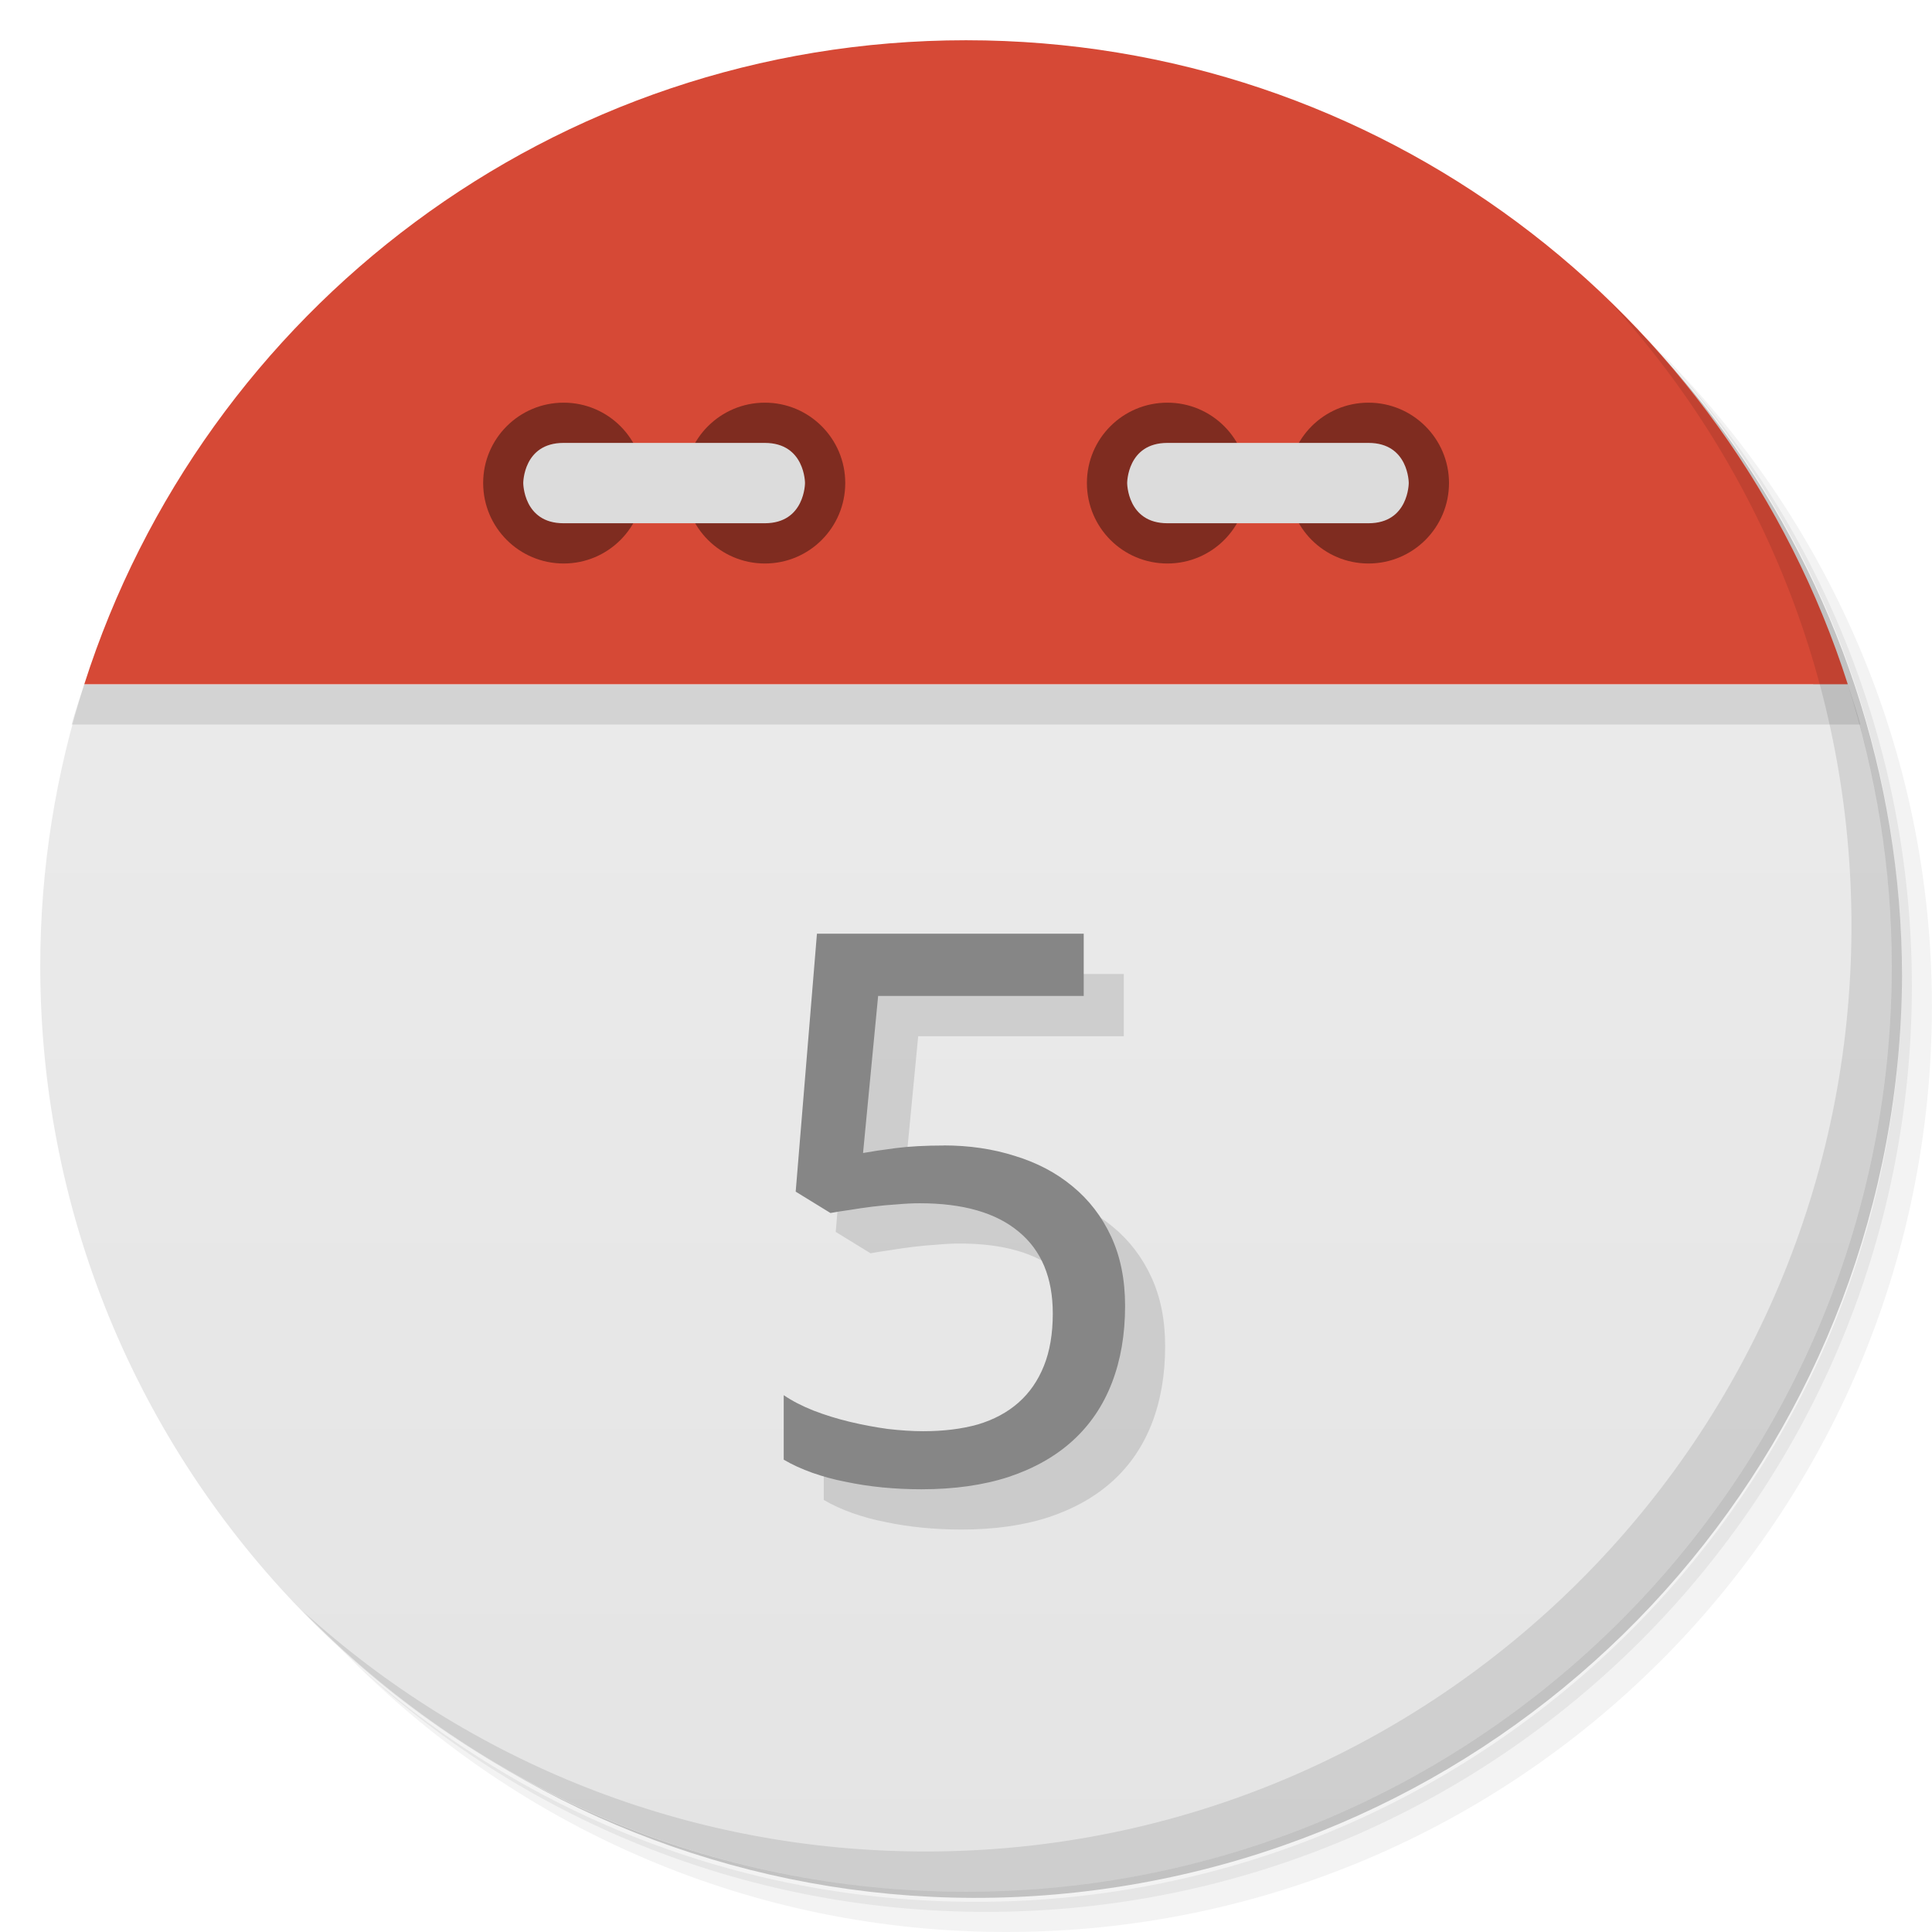
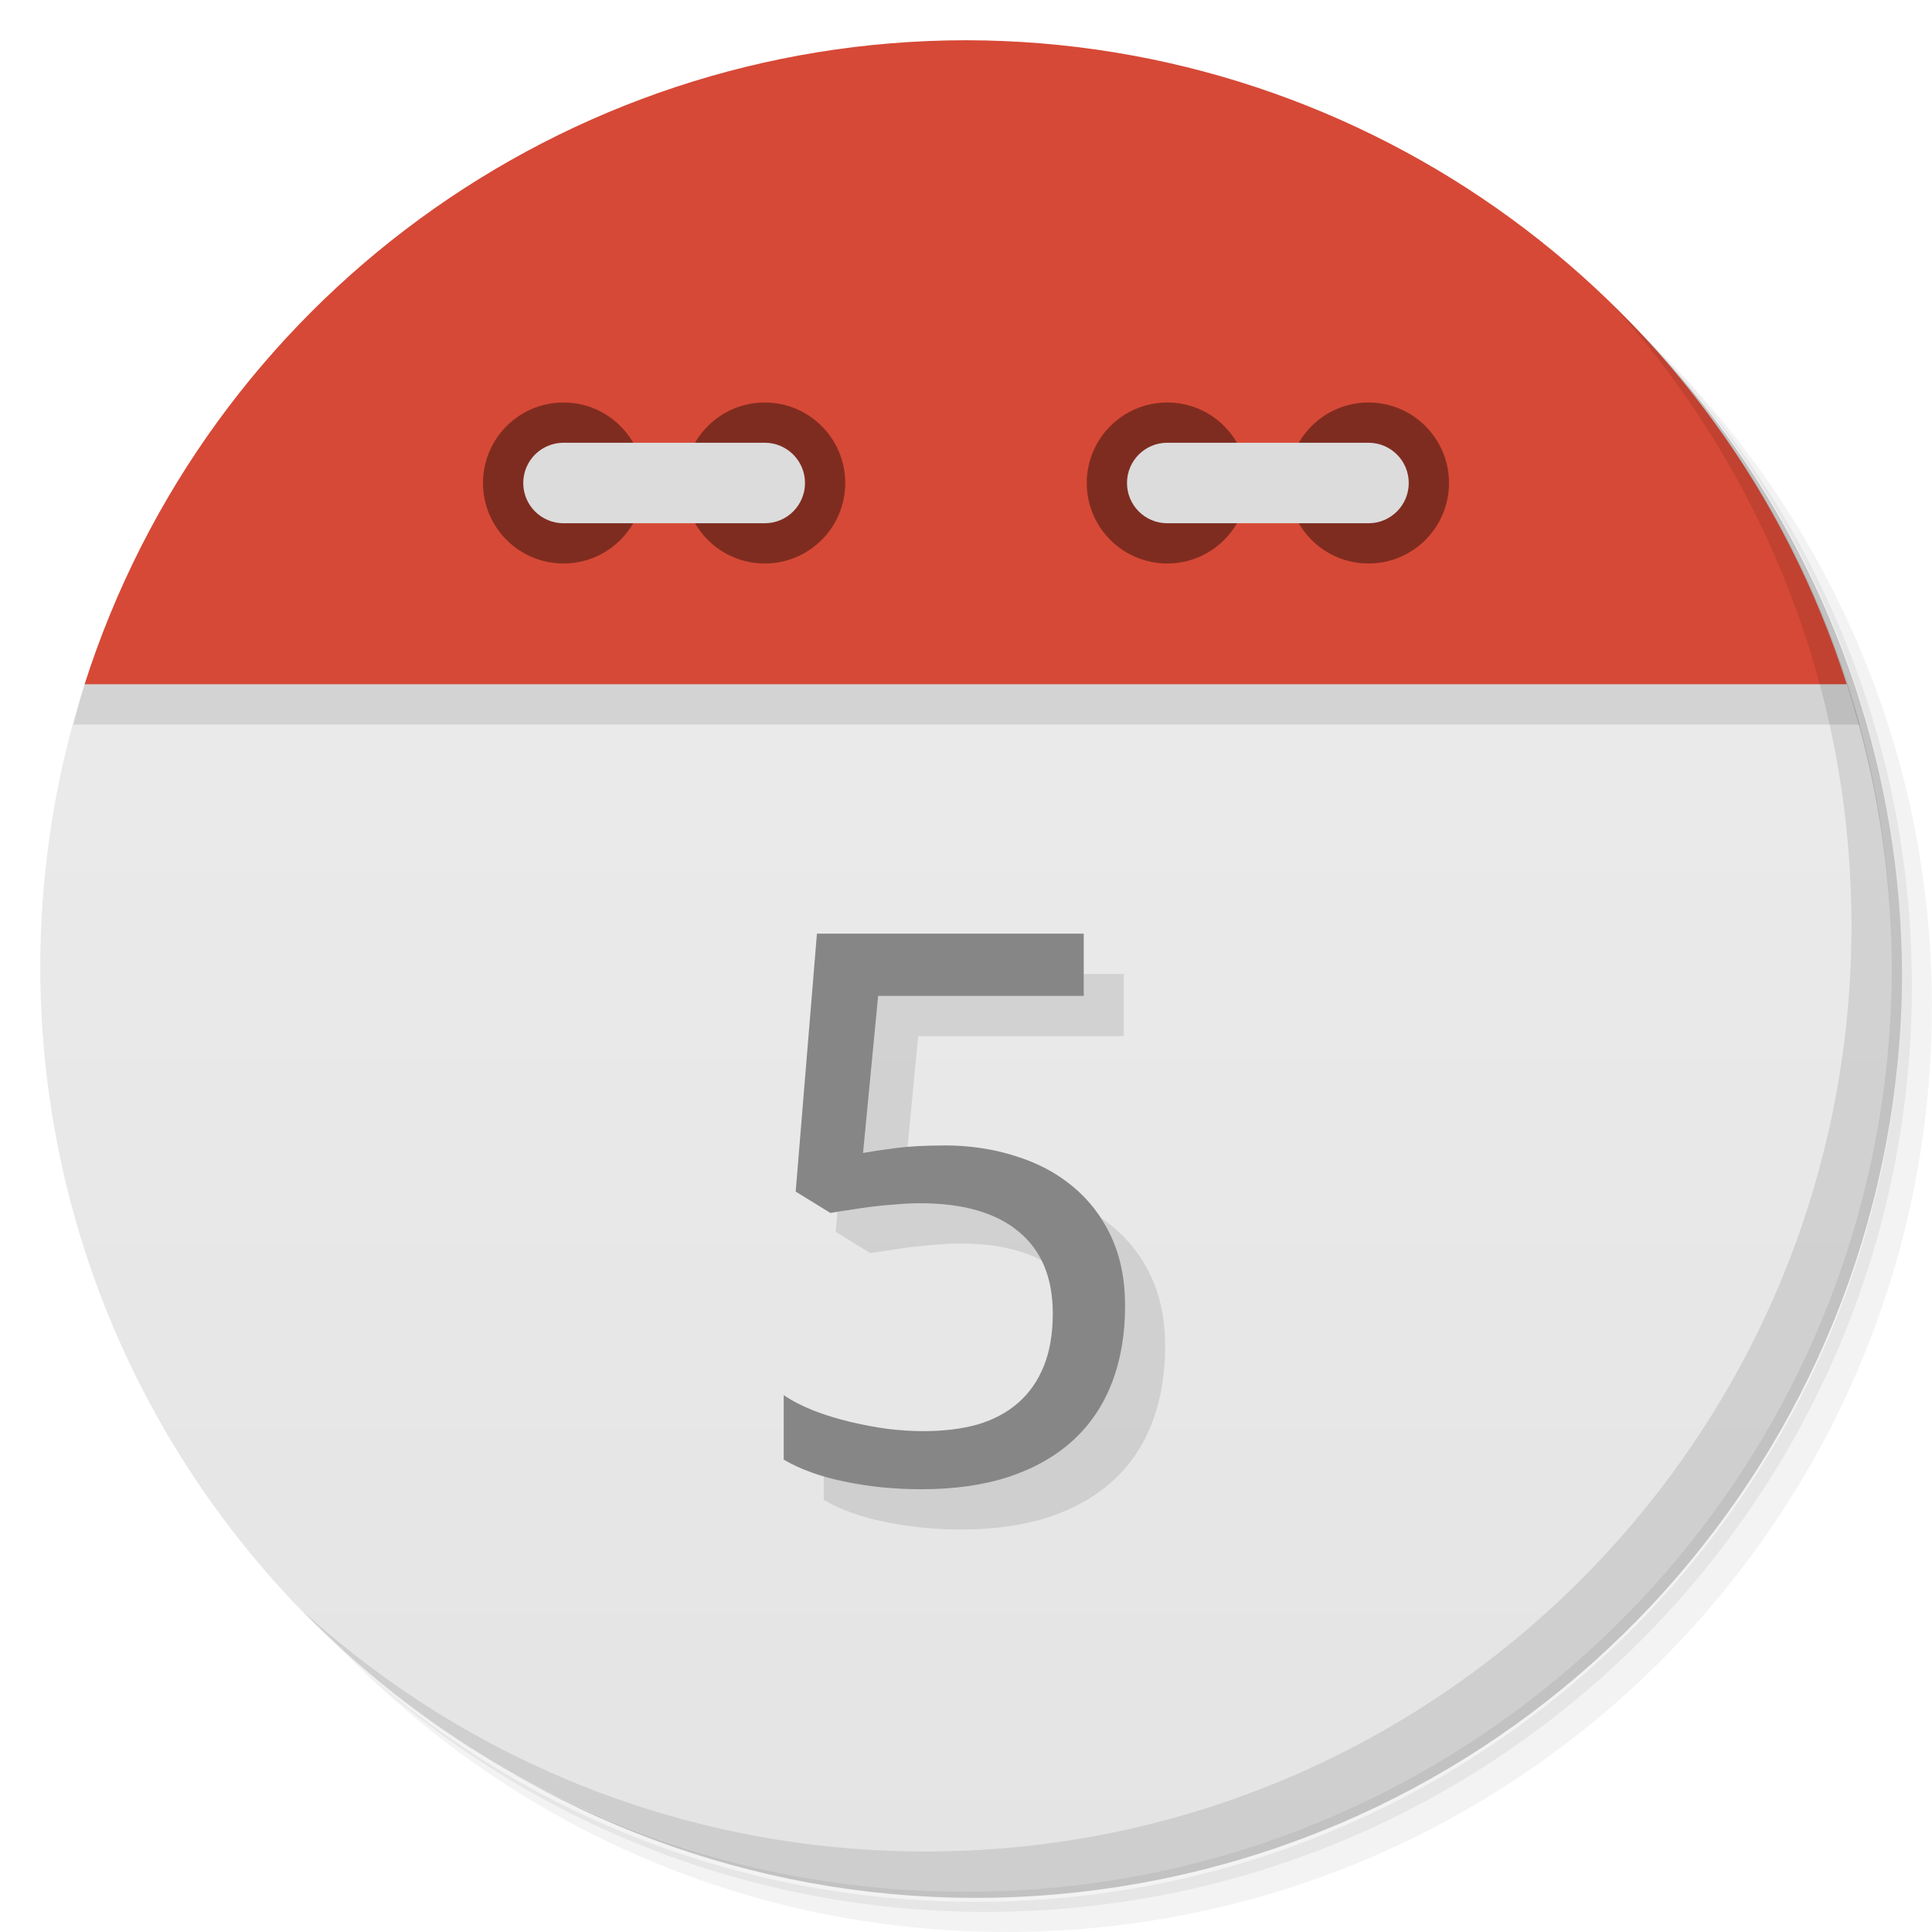
- <svg xmlns="http://www.w3.org/2000/svg" viewBox="0 0 48 48">
+ <svg xmlns="http://www.w3.org/2000/svg" version="1.1" viewBox="0 0 48 48">
  <defs>
-     <linearGradient id="linearGradient3189" gradientUnits="userSpaceOnUse" gradientTransform="matrix(0,-1,1,0,-1.5e-6,48)" x1="1" x2="47">
-       <stop style="stop-color:#e4e4e4;stop-opacity:1" />
-       <stop offset="1" style="stop-color:#eee;stop-opacity:1" />
+     <linearGradient id="linearGradient859" x2="0" y1="47" y2="1" gradientUnits="userSpaceOnUse">
+       <stop style="stop-color:#e4e4e4" offset="0" />
+       <stop style="stop-color:#eee" offset="1" />
    </linearGradient>
  </defs>
-   <g>
-     <path d="m 36.31 5 c 5.859 4.062 9.688 10.831 9.688 18.5 c 0 12.426 -10.07 22.5 -22.5 22.5 c -7.669 0 -14.438 -3.828 -18.5 -9.688 c 1.037 1.822 2.306 3.499 3.781 4.969 c 4.085 3.712 9.514 5.969 15.469 5.969 c 12.703 0 23 -10.298 23 -23 c 0 -5.954 -2.256 -11.384 -5.969 -15.469 c -1.469 -1.475 -3.147 -2.744 -4.969 -3.781 z m 4.969 3.781 c 3.854 4.113 6.219 9.637 6.219 15.719 c 0 12.703 -10.297 23 -23 23 c -6.081 0 -11.606 -2.364 -15.719 -6.219 c 4.16 4.144 9.883 6.719 16.219 6.719 c 12.703 0 23 -10.298 23 -23 c 0 -6.335 -2.575 -12.06 -6.719 -16.219 z" style="opacity:0.05" />
-     <path d="m 41.28 8.781 c 3.712 4.085 5.969 9.514 5.969 15.469 c 0 12.703 -10.297 23 -23 23 c -5.954 0 -11.384 -2.256 -15.469 -5.969 c 4.113 3.854 9.637 6.219 15.719 6.219 c 12.703 0 23 -10.298 23 -23 c 0 -6.081 -2.364 -11.606 -6.219 -15.719 z" style="opacity:0.1" />
-     <path d="m 31.25 2.375 c 8.615 3.154 14.75 11.417 14.75 21.13 c 0 12.426 -10.07 22.5 -22.5 22.5 c -9.708 0 -17.971 -6.135 -21.12 -14.75 a 23 23 0 0 0 44.875 -7 a 23 23 0 0 0 -16 -21.875 z" style="opacity:0.2" />
+   <path d="m36.31 5c5.859 4.062 9.688 10.831 9.688 18.5 0 12.426-10.07 22.5-22.5 22.5-7.669 0-14.438-3.828-18.5-9.688 1.037 1.822 2.306 3.499 3.781 4.969 4.085 3.712 9.514 5.969 15.469 5.969 12.703 0 23-10.298 23-23 0-5.954-2.256-11.384-5.969-15.469-1.469-1.475-3.147-2.744-4.969-3.781zm4.969 3.781c3.854 4.113 6.219 9.637 6.219 15.719 0 12.703-10.297 23-23 23-6.081 0-11.606-2.364-15.719-6.219 4.16 4.144 9.883 6.719 16.219 6.719 12.703 0 23-10.298 23-23 0-6.335-2.575-12.06-6.719-16.219z" style="opacity:.05" />
+   <path d="m41.28 8.781c3.712 4.085 5.969 9.514 5.969 15.469 0 12.703-10.297 23-23 23-5.954 0-11.384-2.256-15.469-5.969 4.113 3.854 9.637 6.219 15.719 6.219 12.703 0 23-10.298 23-23 0-6.081-2.364-11.606-6.219-15.719z" style="opacity:.1" />
+   <path d="m31.25 2.375c8.615 3.154 14.75 11.417 14.75 21.13 0 12.426-10.07 22.5-22.5 22.5-9.708 0-17.971-6.135-21.12-14.75a23 23 0 0 0 44.875-7 23 23 0 0 0-16-21.875z" style="opacity:.2" />
+   <path d="m2.102 17c-0.727 2.262-1.098 4.624-1.102 7 0 12.703 10.297 23 23 23s23-10.297 23-23c-0.009-2.377-0.387-4.739-1.119-7-1.881-2-41.881-2-43.779 0z" style="fill:url(#linearGradient859)" />
+   <path d="m2.102 17c-0.1 0.331-0.192 0.665-0.277 1h44.373c-0.098-0.336-0.203-0.669-0.316-1-1.881-2-41.881-2-43.779 0z" style="opacity:.1" />
+   <path d="m24 1a23 23 0 0 0-21.898 16h43.779a23 23 0 0 0-21.881-16z" style="fill:#d64936" />
+   <path d="m40.03 7.531c3.712 4.084 5.969 9.514 5.969 15.469 0 12.703-10.297 23-23 23-5.954 0-11.384-2.256-15.469-5.969 4.178 4.291 10.01 6.969 16.469 6.969 12.703 0 23-10.298 23-23 0-6.462-2.677-12.291-6.969-16.469z" style="opacity:.1" />
+   <circle cx="14" cy="12" r="2" style="fill:#7f2c20" />
+   <circle cx="19" cy="12" r="2" style="fill:#7f2c20" />
+   <rect x="13" y="11" width="7" height="2" rx="1" style="fill:#dcdcdc" />
+   <circle cx="29" cy="12" r="2" style="fill:#7f2c20" />
+   <circle cx="34" cy="12" r="2" style="fill:#7f2c20" />
+   <rect x="28" y="11" width="7" height="2" rx="1" style="fill:#dcdcdc" />
+   <g transform="matrix(1.0155 0 0 .98474 -.0003 -.0011)" style="opacity:.10">
+     <path d="m24.07 29.915q0.936 0 1.74 0.265 0.813 0.255 1.409 0.766 0.605 0.511 0.946 1.268t0.341 1.75q0 1.078-0.322 1.939t-0.955 1.457q-0.634 0.596-1.57 0.918-0.927 0.312-2.138 0.312-0.482 0-0.955-0.047-0.463-0.047-0.899-0.142-0.426-0.085-0.813-0.227-0.388-0.142-0.7-0.331v-1.627q0.312 0.218 0.728 0.388 0.426 0.17 0.889 0.284t0.927 0.18q0.473 0.057 0.87 0.057 0.747 0 1.334-0.17 0.586-0.18 0.993-0.549t0.624-0.927q0.218-0.558 0.218-1.324 0-1.353-0.832-2.062-0.832-0.719-2.422-0.719-0.255 0-0.558 0.028-0.293 0.019-0.596 0.057-0.293 0.038-0.568 0.085-0.265 0.038-0.463 0.076l-0.851-0.539 0.52-6.508h6.527v1.57h-5.03l-0.369 3.963q0.303-0.057 0.795-0.123 0.501-0.066 1.182-0.066z" />
  </g>
-   <path d="m 2.094 17 c -0.704 2.207 -1.094 4.559 -1.094 7 0 12.703 10.297 23 23 23 12.703 0 23 -10.297 23 -23 0 -2.441 -0.389 -4.793 -1.094 -7 z" style="fill:url(#linearGradient3189);fill-opacity:1" />
-   <path d="m 4.281 12.188 c -0.287 0.478 -0.56 0.969 -0.813 1.469 0.25 -0.495 0.529 -0.995 0.813 -1.469 z m -0.813 1.469 c -0.253 0.501 -0.502 1.01 -0.719 1.531 0.218 -0.527 0.463 -1.025 0.719 -1.531 z m 40.25 -1.469 c 0.284 0.473 0.563 0.974 0.813 1.469 -0.252 -0.5 -0.525 -0.991 -0.813 -1.469 z m 0.813 1.469 c 0.256 0.507 0.5 1 0.719 1.531 -0.216 -0.521 -0.466 -1.031 -0.719 -1.531 z m -41.844 1.688 c -0.221 0.543 -0.414 1.093 -0.594 1.656 0.178 -0.558 0.375 -1.118 0.594 -1.656 z m -0.594 1.656 c -0.106 0.332 -0.221 0.662 -0.313 1 l 44.44 0 c -0.091 -0.338 -0.207 -0.668 -0.313 -1 z m 43.813 0 c -0.18 -0.563 -0.373 -1.113 -0.594 -1.656 0.219 0.539 0.416 1.098 0.594 1.656 z" style="fill:#000;opacity:0.1;fill-opacity:1;stroke:none;fill-rule:evenodd" />
-   <path d="M 24,1 C 13.738,1 5.055,7.72 2.094,17 l 43.813,0 C 42.945,7.72 34.263,1 24.001,1 Z" style="fill:#d64936;fill-opacity:1;stroke:none;fill-rule:evenodd" />
-   <path d="m 31 12 c 0 1.105 -0.891 2 -1.996 2 -1.109 0 -2 -0.895 -2 -2 0 -1.102 0.891 -1.996 2 -1.996 1.105 0 1.996 0.898 1.996 1.996 m 0 0" style="fill:#7f2c20;fill-opacity:1;stroke:none;fill-rule:nonzero" />
-   <path d="m 36 12 c 0 1.105 -0.895 2 -2 2 -1.105 0 -1.996 -0.895 -1.996 -2 0 -1.102 0.891 -1.996 1.996 -1.996 1.105 0 2 0.898 2 1.996 m 0 0" style="fill:#7f2c20;fill-opacity:1;stroke:none;fill-rule:nonzero" />
-   <path d="m 34,13 c 1,0 1,-1 1,-1 0,0 0,-0.996 -1,-0.996 l -4.996,0 c -1,0 -1,0.996 -1,0.996 0,0 0,1 1,1 M 34,13" style="fill:#dcdcdc;fill-opacity:1;stroke:none;fill-rule:nonzero" />
-   <path d="m 16 12 c 0 1.105 -0.891 2 -1.996 2 -1.105 0 -2 -0.895 -2 -2 0 -1.102 0.895 -1.996 2 -1.996 1.105 0 1.996 0.898 1.996 1.996 m 0 0" style="fill:#7f2c20;fill-opacity:1;stroke:none;fill-rule:nonzero" />
-   <path d="m 21 12 c 0 1.105 -0.891 2 -1.996 2 -1.105 0 -2 -0.895 -2 -2 0 -1.102 0.895 -1.996 2 -1.996 1.105 0 1.996 0.898 1.996 1.996 m 0 0" style="fill:#7f2c20;fill-opacity:1;stroke:none;fill-rule:nonzero" />
-   <path d="m 14 13 c -1 0 -1 -1 -1 -1 0 0 0 -0.996 1 -0.996 l 5 0 c 1 0 1 0.996 1 0.996 0 0 0 1 -1 1 m -5 0" style="fill:#dcdcdc;fill-opacity:1;stroke:none;fill-rule:nonzero" />
-   <g>
-     <path d="m 40.03 7.531 c 3.712 4.084 5.969 9.514 5.969 15.469 0 12.703 -10.297 23 -23 23 c -5.954 0 -11.384 -2.256 -15.469 -5.969 4.178 4.291 10.01 6.969 16.469 6.969 c 12.703 0 23 -10.298 23 -23 0 -6.462 -2.677 -12.291 -6.969 -16.469 z" style="opacity:0.1" />
-   </g>
-   <g transform="scale(1.015498,0.9847384)" style="fill:#000;opacity:0.12;fill-opacity:1;stroke:none">
-     <path d="m 24.07 29.915 q 0.936 0 1.74 0.265 0.813 0.255 1.409 0.766 0.605 0.511 0.946 1.268 0.341 0.757 0.341 1.75 0 1.078 -0.322 1.939 -0.322 0.861 -0.955 1.457 -0.634 0.596 -1.57 0.918 -0.927 0.312 -2.138 0.312 -0.482 0 -0.955 -0.047 -0.463 -0.047 -0.899 -0.142 -0.426 -0.085 -0.813 -0.227 -0.388 -0.142 -0.7 -0.331 l 0 -1.627 q 0.312 0.218 0.728 0.388 0.426 0.17 0.889 0.284 0.463 0.114 0.927 0.18 0.473 0.057 0.87 0.057 0.747 0 1.334 -0.17 0.586 -0.18 0.993 -0.549 0.407 -0.369 0.624 -0.927 0.218 -0.558 0.218 -1.324 0 -1.353 -0.832 -2.062 -0.832 -0.719 -2.422 -0.719 -0.255 0 -0.558 0.028 -0.293 0.019 -0.596 0.057 -0.293 0.038 -0.568 0.085 -0.265 0.038 -0.463 0.076 l -0.851 -0.539 0.52 -6.508 6.527 0 0 1.57 -5.03 0 -0.369 3.963 q 0.303 -0.057 0.795 -0.123 0.501 -0.066 1.182 -0.066 z" />
-   </g>
-   <g transform="scale(1.015498,0.9847384)" style="fill:#868686;fill-opacity:1;stroke:none">
-     <path d="m 23.09 28.899 q 0.936 0 1.74 0.265 0.813 0.255 1.409 0.766 0.605 0.511 0.946 1.268 0.341 0.757 0.341 1.75 0 1.078 -0.322 1.939 -0.322 0.861 -0.955 1.457 -0.634 0.596 -1.57 0.918 -0.927 0.312 -2.138 0.312 -0.482 0 -0.955 -0.047 -0.463 -0.047 -0.899 -0.142 -0.426 -0.085 -0.813 -0.227 -0.388 -0.142 -0.7 -0.331 l 0 -1.627 q 0.312 0.218 0.728 0.388 0.426 0.17 0.889 0.284 0.463 0.114 0.927 0.18 0.473 0.057 0.87 0.057 0.747 0 1.334 -0.17 0.586 -0.18 0.993 -0.549 0.407 -0.369 0.624 -0.927 0.218 -0.558 0.218 -1.324 0 -1.353 -0.832 -2.062 -0.832 -0.719 -2.422 -0.719 -0.255 0 -0.558 0.028 -0.293 0.019 -0.596 0.057 -0.293 0.038 -0.568 0.085 -0.265 0.038 -0.463 0.076 l -0.851 -0.539 0.52 -6.508 6.527 0 0 1.57 -5.03 0 -0.369 3.963 q 0.303 -0.057 0.795 -0.123 0.501 -0.066 1.182 -0.066 z" />
+   <g transform="matrix(1.0155 0 0 .98474 -.00016057 -.0011)" style="fill:#868686">
+     <path d="m23.09 28.899q0.936 0 1.74 0.265 0.813 0.255 1.409 0.766 0.605 0.511 0.946 1.268t0.341 1.75q0 1.078-0.322 1.939t-0.955 1.457q-0.634 0.596-1.57 0.918-0.927 0.312-2.138 0.312-0.482 0-0.955-0.047-0.463-0.047-0.899-0.142-0.426-0.085-0.813-0.227-0.388-0.142-0.7-0.331v-1.627q0.312 0.218 0.728 0.388 0.426 0.17 0.889 0.284t0.927 0.18q0.473 0.057 0.87 0.057 0.747 0 1.334-0.17 0.586-0.18 0.993-0.549t0.624-0.927q0.218-0.558 0.218-1.324 0-1.353-0.832-2.062-0.832-0.719-2.422-0.719-0.255 0-0.558 0.028-0.293 0.019-0.596 0.057-0.293 0.038-0.568 0.085-0.265 0.038-0.463 0.076l-0.851-0.539 0.52-6.508h6.527v1.57h-5.03l-0.369 3.963q0.303-0.057 0.795-0.123 0.501-0.066 1.182-0.066z" />
  </g>
</svg>
